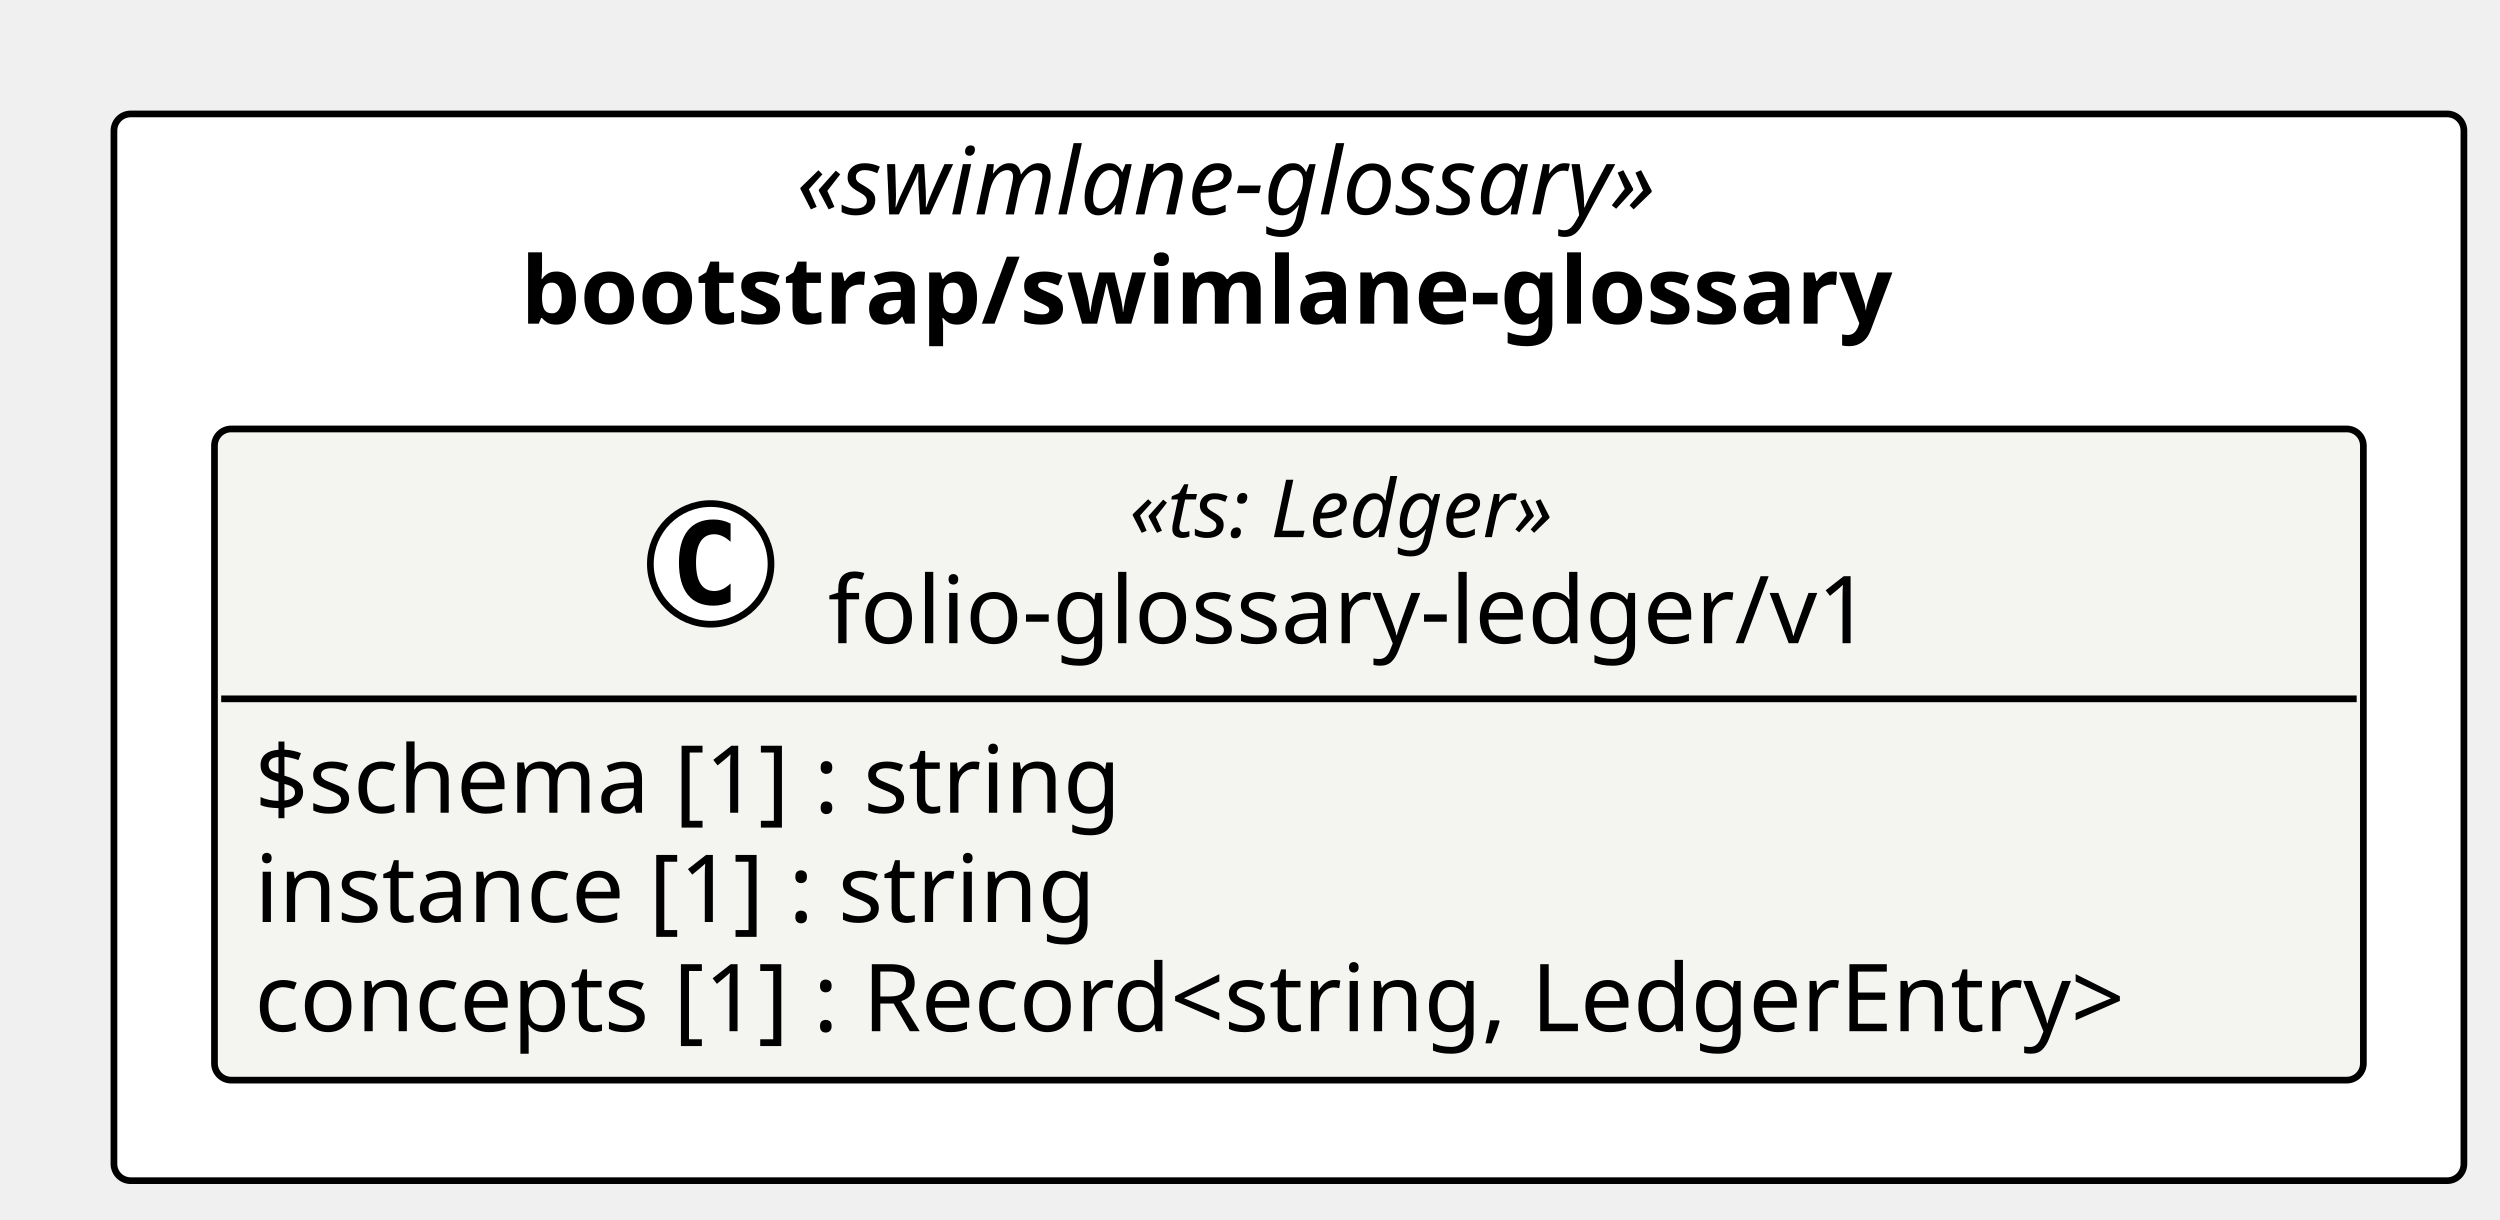
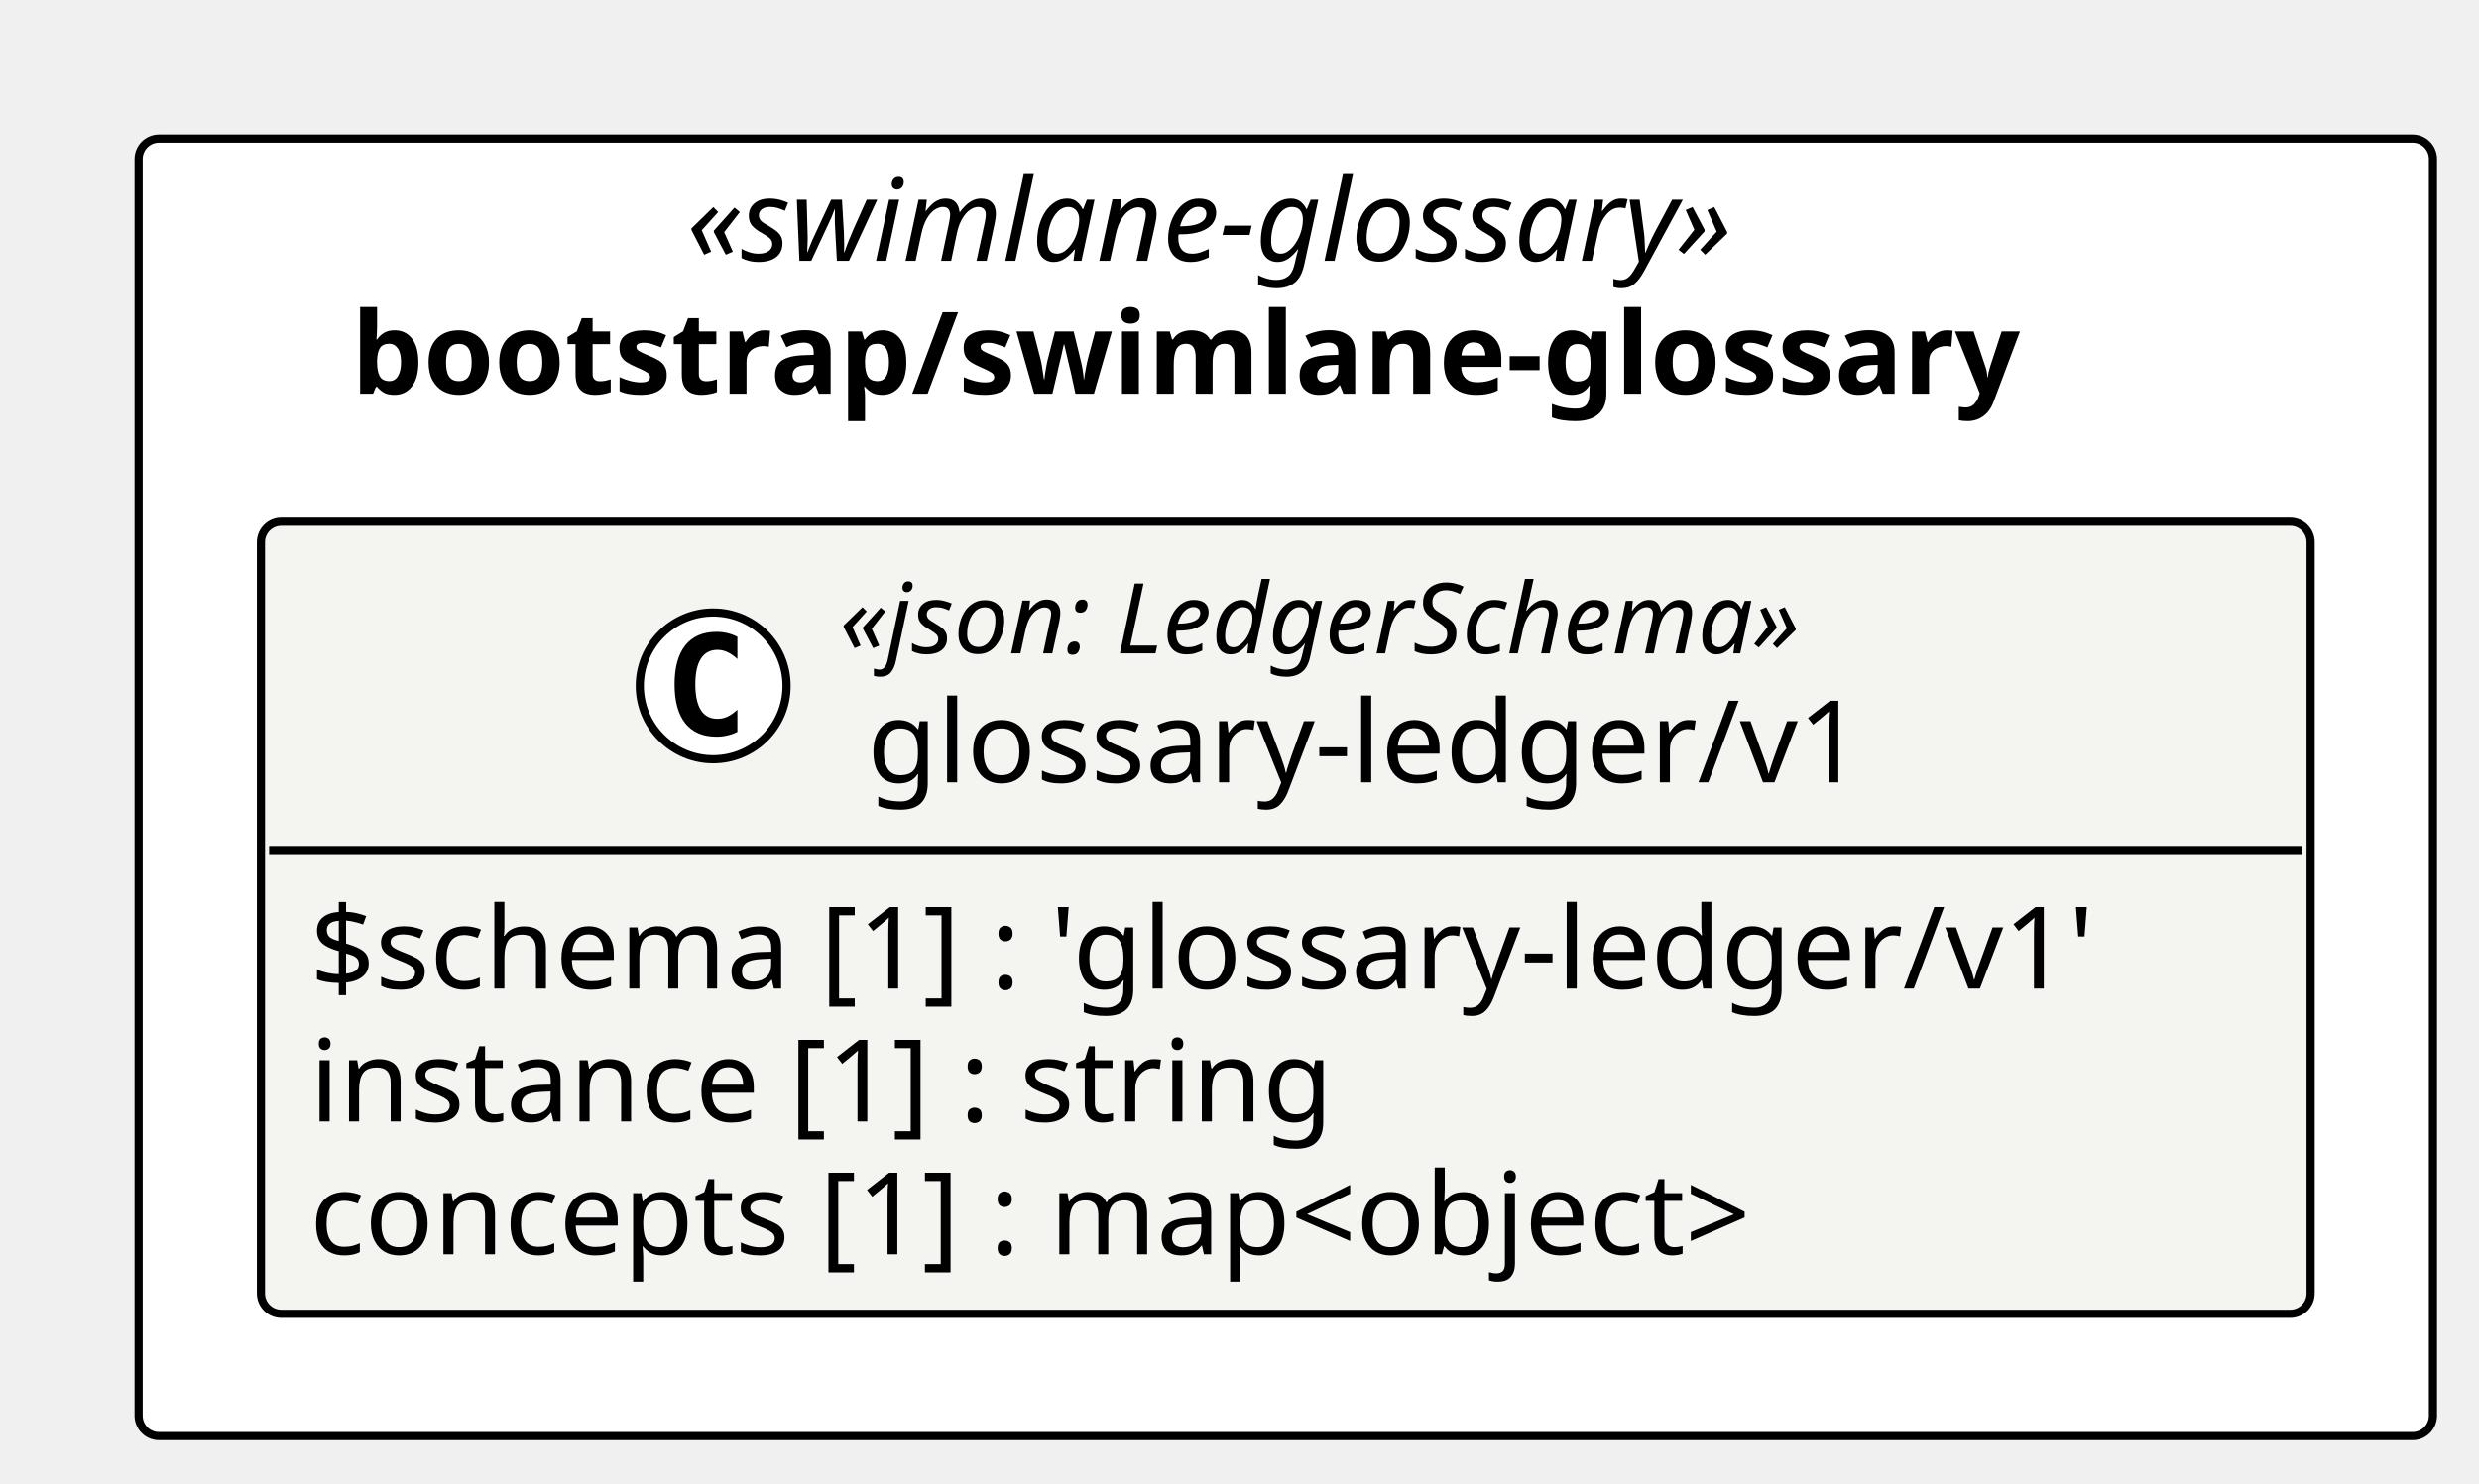
- <svg xmlns="http://www.w3.org/2000/svg" contentStyleType="text/css" height="182px" preserveAspectRatio="none" style="width:373px;height:182px;background:#FFFFFF;" version="1.1" viewBox="0 0 373 182" width="373px" zoomAndPan="magnify">
+ <svg xmlns="http://www.w3.org/2000/svg" contentStyleType="text/css" height="182px" preserveAspectRatio="none" style="width:304px;height:182px;background:#FFFFFF;" version="1.1" viewBox="0 0 304 182" width="304px" zoomAndPan="magnify">
  <defs />
  <g>
-     <rect fill="#FFFFFF" height="159.156" rx="2.5" ry="2.5" style="stroke:#000000;stroke-width:1.0;" width="350.615" x="17" y="17" />
-     <text fill="#000000" font-family="Verdana" font-size="14" font-style="italic" lengthAdjust="spacing" textLength="146.959" x="118.828" y="31.995">«swimlane-glossary»</text>
-     <text fill="#000000" font-family="Verdana" font-size="14" font-weight="bold" lengthAdjust="spacing" textLength="229.216" x="77.7" y="48.292">bootstrap/swimlane-glossary</text>
-     <g id="elem_bootstrap_swimlane_glossary_folio_glossary_ledger_v1">
-       <rect codeLine="11" fill="#F4F4F1" height="97.156" id="bootstrap_swimlane_glossary_folio_glossary_ledger_v1" rx="2.5" ry="2.5" style="stroke:#000000;stroke-width:1.0;" width="320.615" x="32" y="64" />
-       <ellipse cx="106.034" cy="84.133" fill="#FFFFFF" rx="9" ry="9" style="stroke:#000000;stroke-width:1.0;" />
-       <path d="M109.003,89.773 Q108.425,90.07 107.784,90.211 Q107.144,90.367 106.44,90.367 Q103.94,90.367 102.612,88.727 Q101.3,87.07 101.3,83.945 Q101.3,80.82 102.612,79.164 Q103.94,77.508 106.44,77.508 Q107.144,77.508 107.784,77.664 Q108.44,77.82 109.003,78.117 L109.003,80.836 Q108.378,80.258 107.784,79.992 Q107.19,79.711 106.565,79.711 Q105.222,79.711 104.534,80.789 Q103.847,81.852 103.847,83.945 Q103.847,86.039 104.534,87.117 Q105.222,88.18 106.565,88.18 Q107.19,88.18 107.784,87.914 Q108.378,87.633 109.003,87.055 L109.003,89.773 Z " fill="#000000" />
-       <text fill="#000000" font-family="Verdana" font-size="12" font-style="italic" lengthAdjust="spacing" textLength="75.117" x="168.499" y="80.139">«ts: Ledger»</text>
-       <text fill="#000000" font-family="Verdana" font-size="14" lengthAdjust="spacing" textLength="165.047" x="123.534" y="95.964">folio-glossary-ledger/v1</text>
-       <line style="stroke:#000000;stroke-width:1.0;" x1="33" x2="351.615" y1="104.266" y2="104.266" />
-       <text fill="#000000" font-family="Verdana" font-size="14" lengthAdjust="spacing" textLength="141.689" x="38" y="121.261">$schema [1] : string</text>
+     <rect fill="#FFFFFF" height="159.156" rx="2.5" ry="2.5" style="stroke:#000000;stroke-width:1.0;" width="281.353" x="17" y="17" />
+     <text fill="#000000" font-family="Verdana" font-size="14" font-style="italic" lengthAdjust="spacing" textLength="146.959" x="84.197" y="31.995">«swimlane-glossary»</text>
+     <text fill="#000000" font-family="Verdana" font-size="14" font-weight="bold" lengthAdjust="spacing" textLength="229.216" x="43.069" y="48.292">bootstrap/swimlane-glossary</text>
+     <g id="elem_bootstrap_swimlane_glossary_glossary_ledger_v1_glossary_ledger_v1">
+       <rect codeLine="11" fill="#F4F4F1" height="97.156" id="bootstrap_swimlane_glossary_glossary_ledger_v1_glossary_ledger_v1" rx="2.5" ry="2.5" style="stroke:#000000;stroke-width:1.0;" width="251.353" x="32" y="64" />
+       <ellipse cx="87.457" cy="84.133" fill="#FFFFFF" rx="9" ry="9" style="stroke:#000000;stroke-width:1.0;" />
+       <path d="M90.426,89.773 Q89.848,90.07 89.207,90.211 Q88.566,90.367 87.863,90.367 Q85.363,90.367 84.035,88.727 Q82.723,87.07 82.723,83.945 Q82.723,80.82 84.035,79.164 Q85.363,77.508 87.863,77.508 Q88.566,77.508 89.207,77.664 Q89.863,77.82 90.426,78.117 L90.426,80.836 Q89.801,80.258 89.207,79.992 Q88.613,79.711 87.988,79.711 Q86.644,79.711 85.957,80.789 Q85.269,81.852 85.269,83.945 Q85.269,86.039 85.957,87.117 Q86.644,88.18 87.988,88.18 Q88.613,88.18 89.207,87.914 Q89.801,87.633 90.426,87.055 L90.426,89.773 Z " fill="#000000" />
+       <text fill="#000000" font-family="Verdana" font-size="12" font-style="italic" lengthAdjust="spacing" textLength="136.94" x="102.957" y="80.139">«json: LedgerSchema»</text>
+       <text fill="#000000" font-family="Verdana" font-size="14" lengthAdjust="spacing" textLength="130.156" x="106.349" y="95.964">glossary-ledger/v1</text>
+       <line style="stroke:#000000;stroke-width:1.0;" x1="33" x2="282.353" y1="104.266" y2="104.266" />
+       <text fill="#000000" font-family="Verdana" font-size="14" lengthAdjust="spacing" textLength="239.353" x="38" y="121.261">$schema [1] : 'glossary-ledger/v1'</text>
      <text fill="#000000" font-family="Verdana" font-size="14" lengthAdjust="spacing" textLength="137.395" x="38" y="137.558">instance [1] : string</text>
-       <text fill="#000000" font-family="Verdana" font-size="14" lengthAdjust="spacing" textLength="308.615" x="38" y="153.855">concepts [1] : Record&lt;string, LedgerEntry&gt;</text>
+       <text fill="#000000" font-family="Verdana" font-size="14" lengthAdjust="spacing" textLength="198.721" x="38" y="153.855">concepts [1] : map&lt;object&gt;</text>
    </g>
  </g>
</svg>
